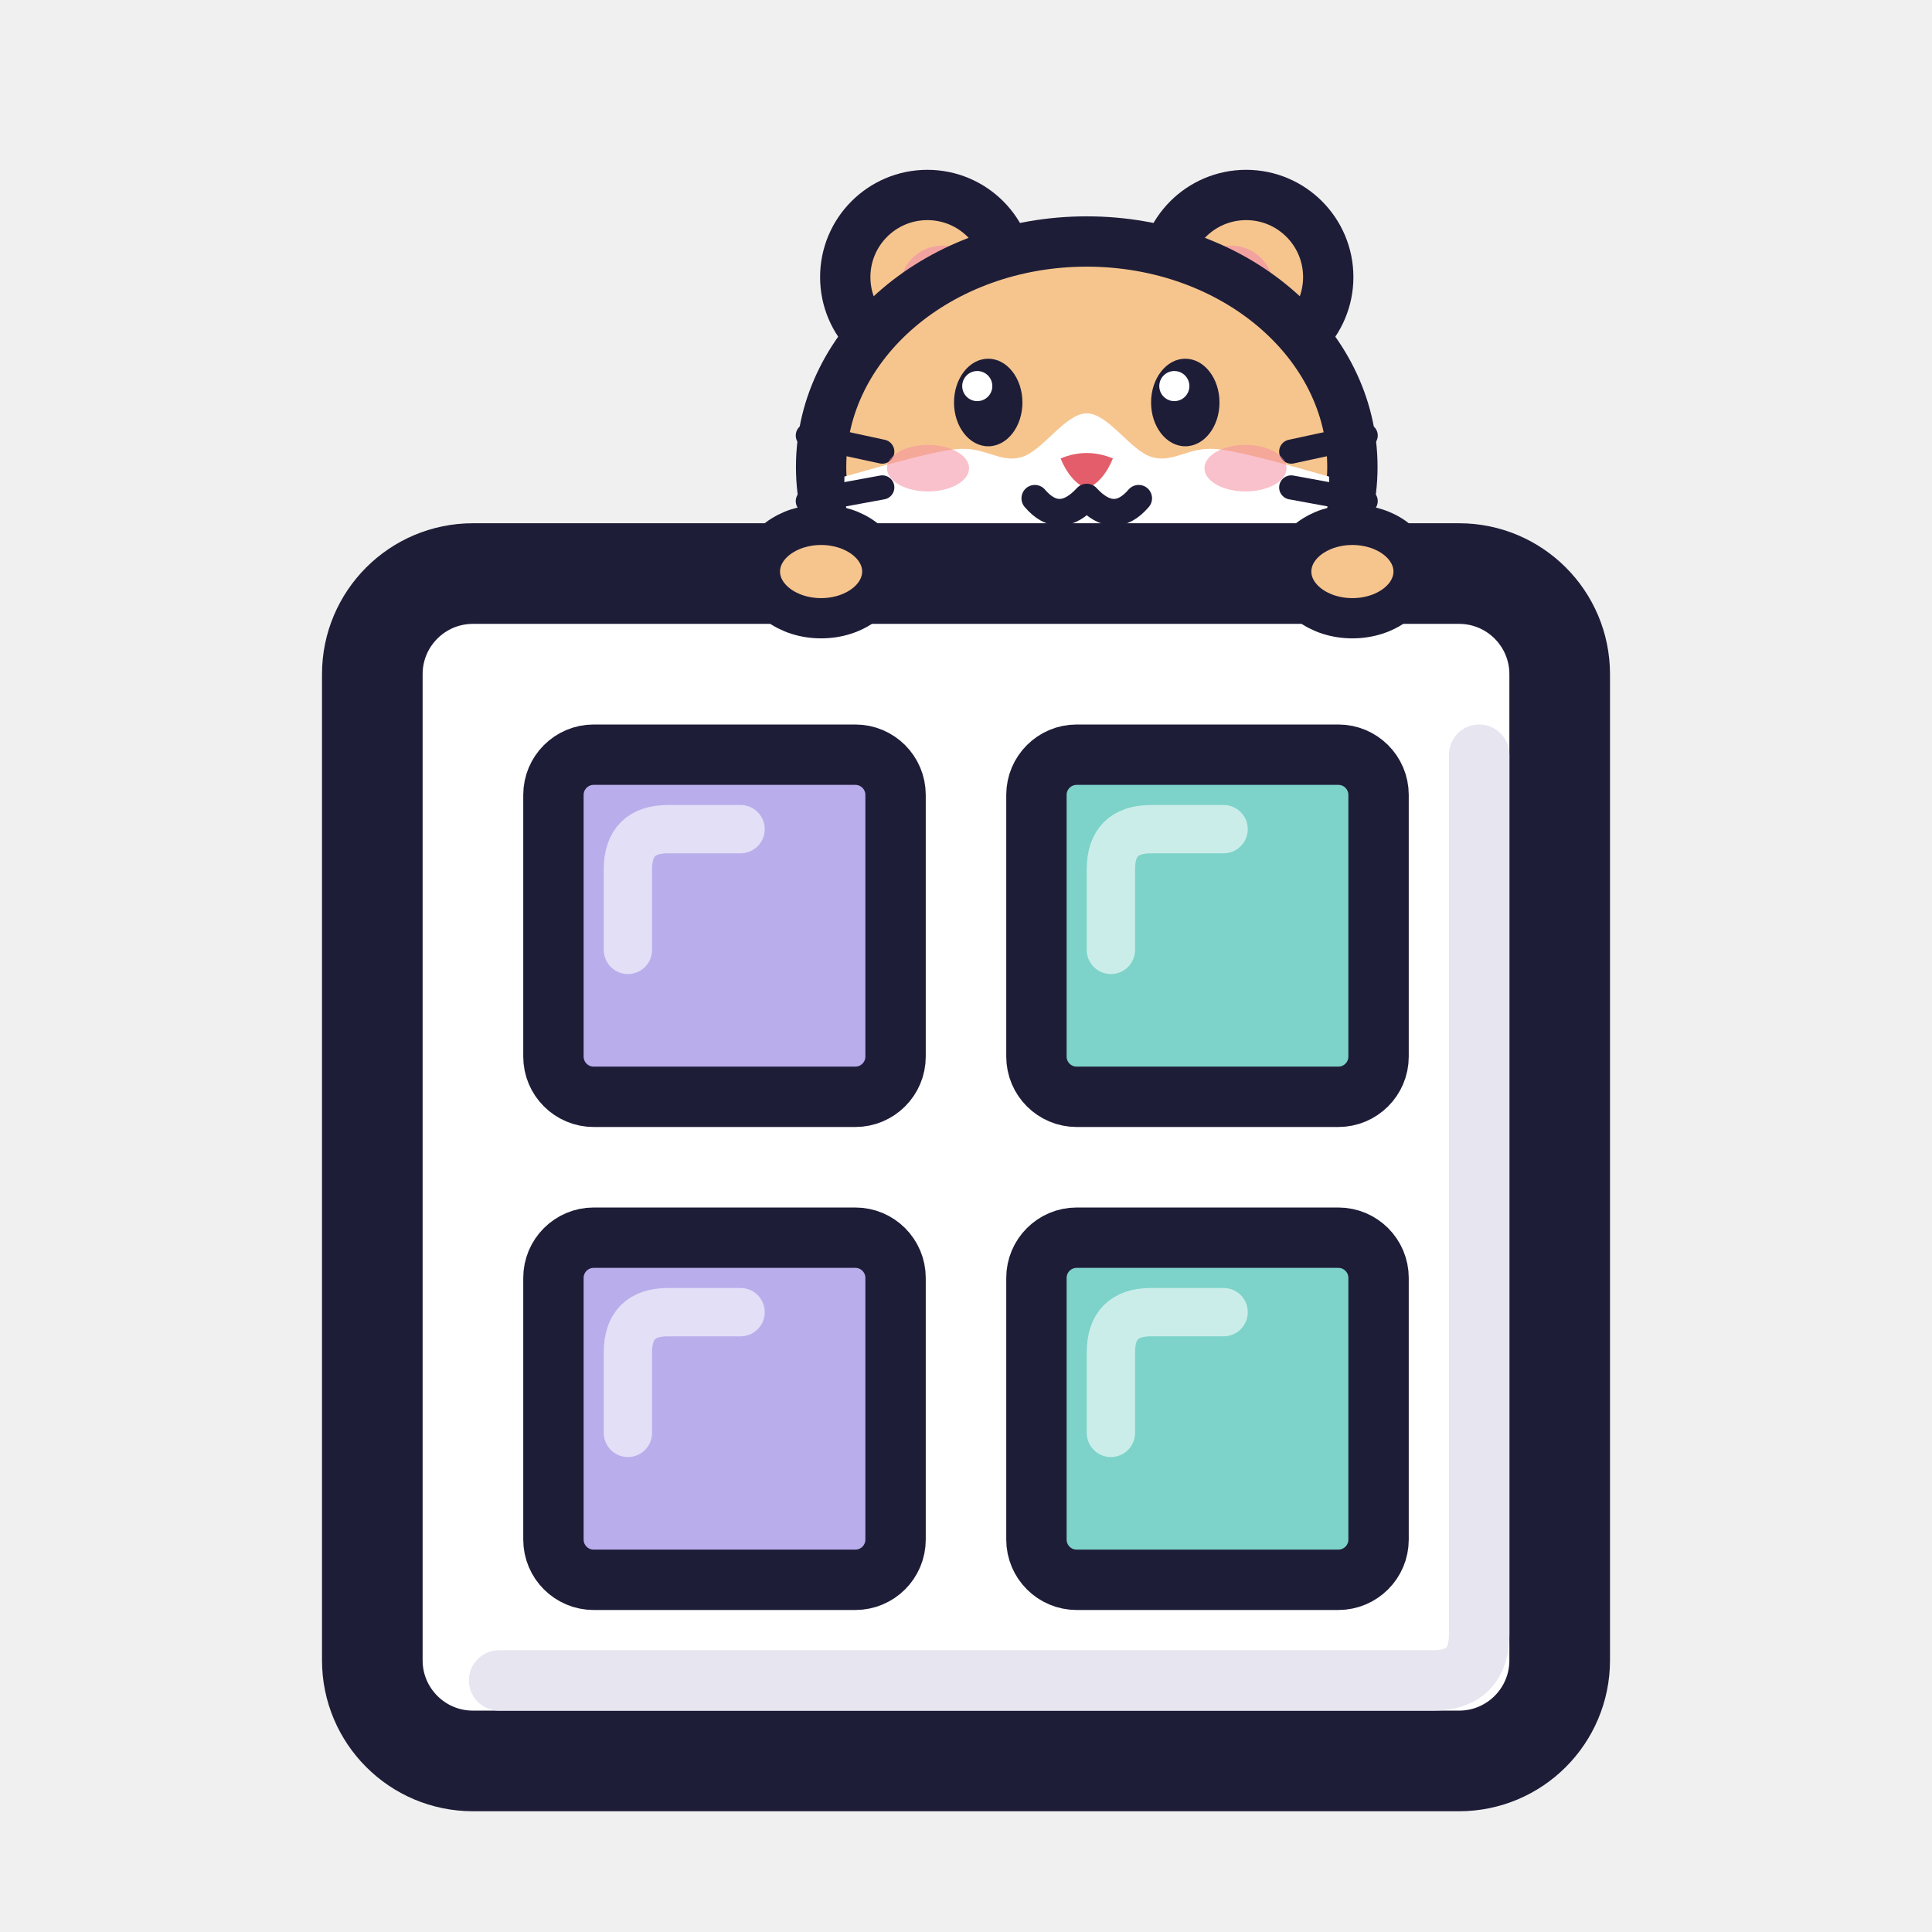
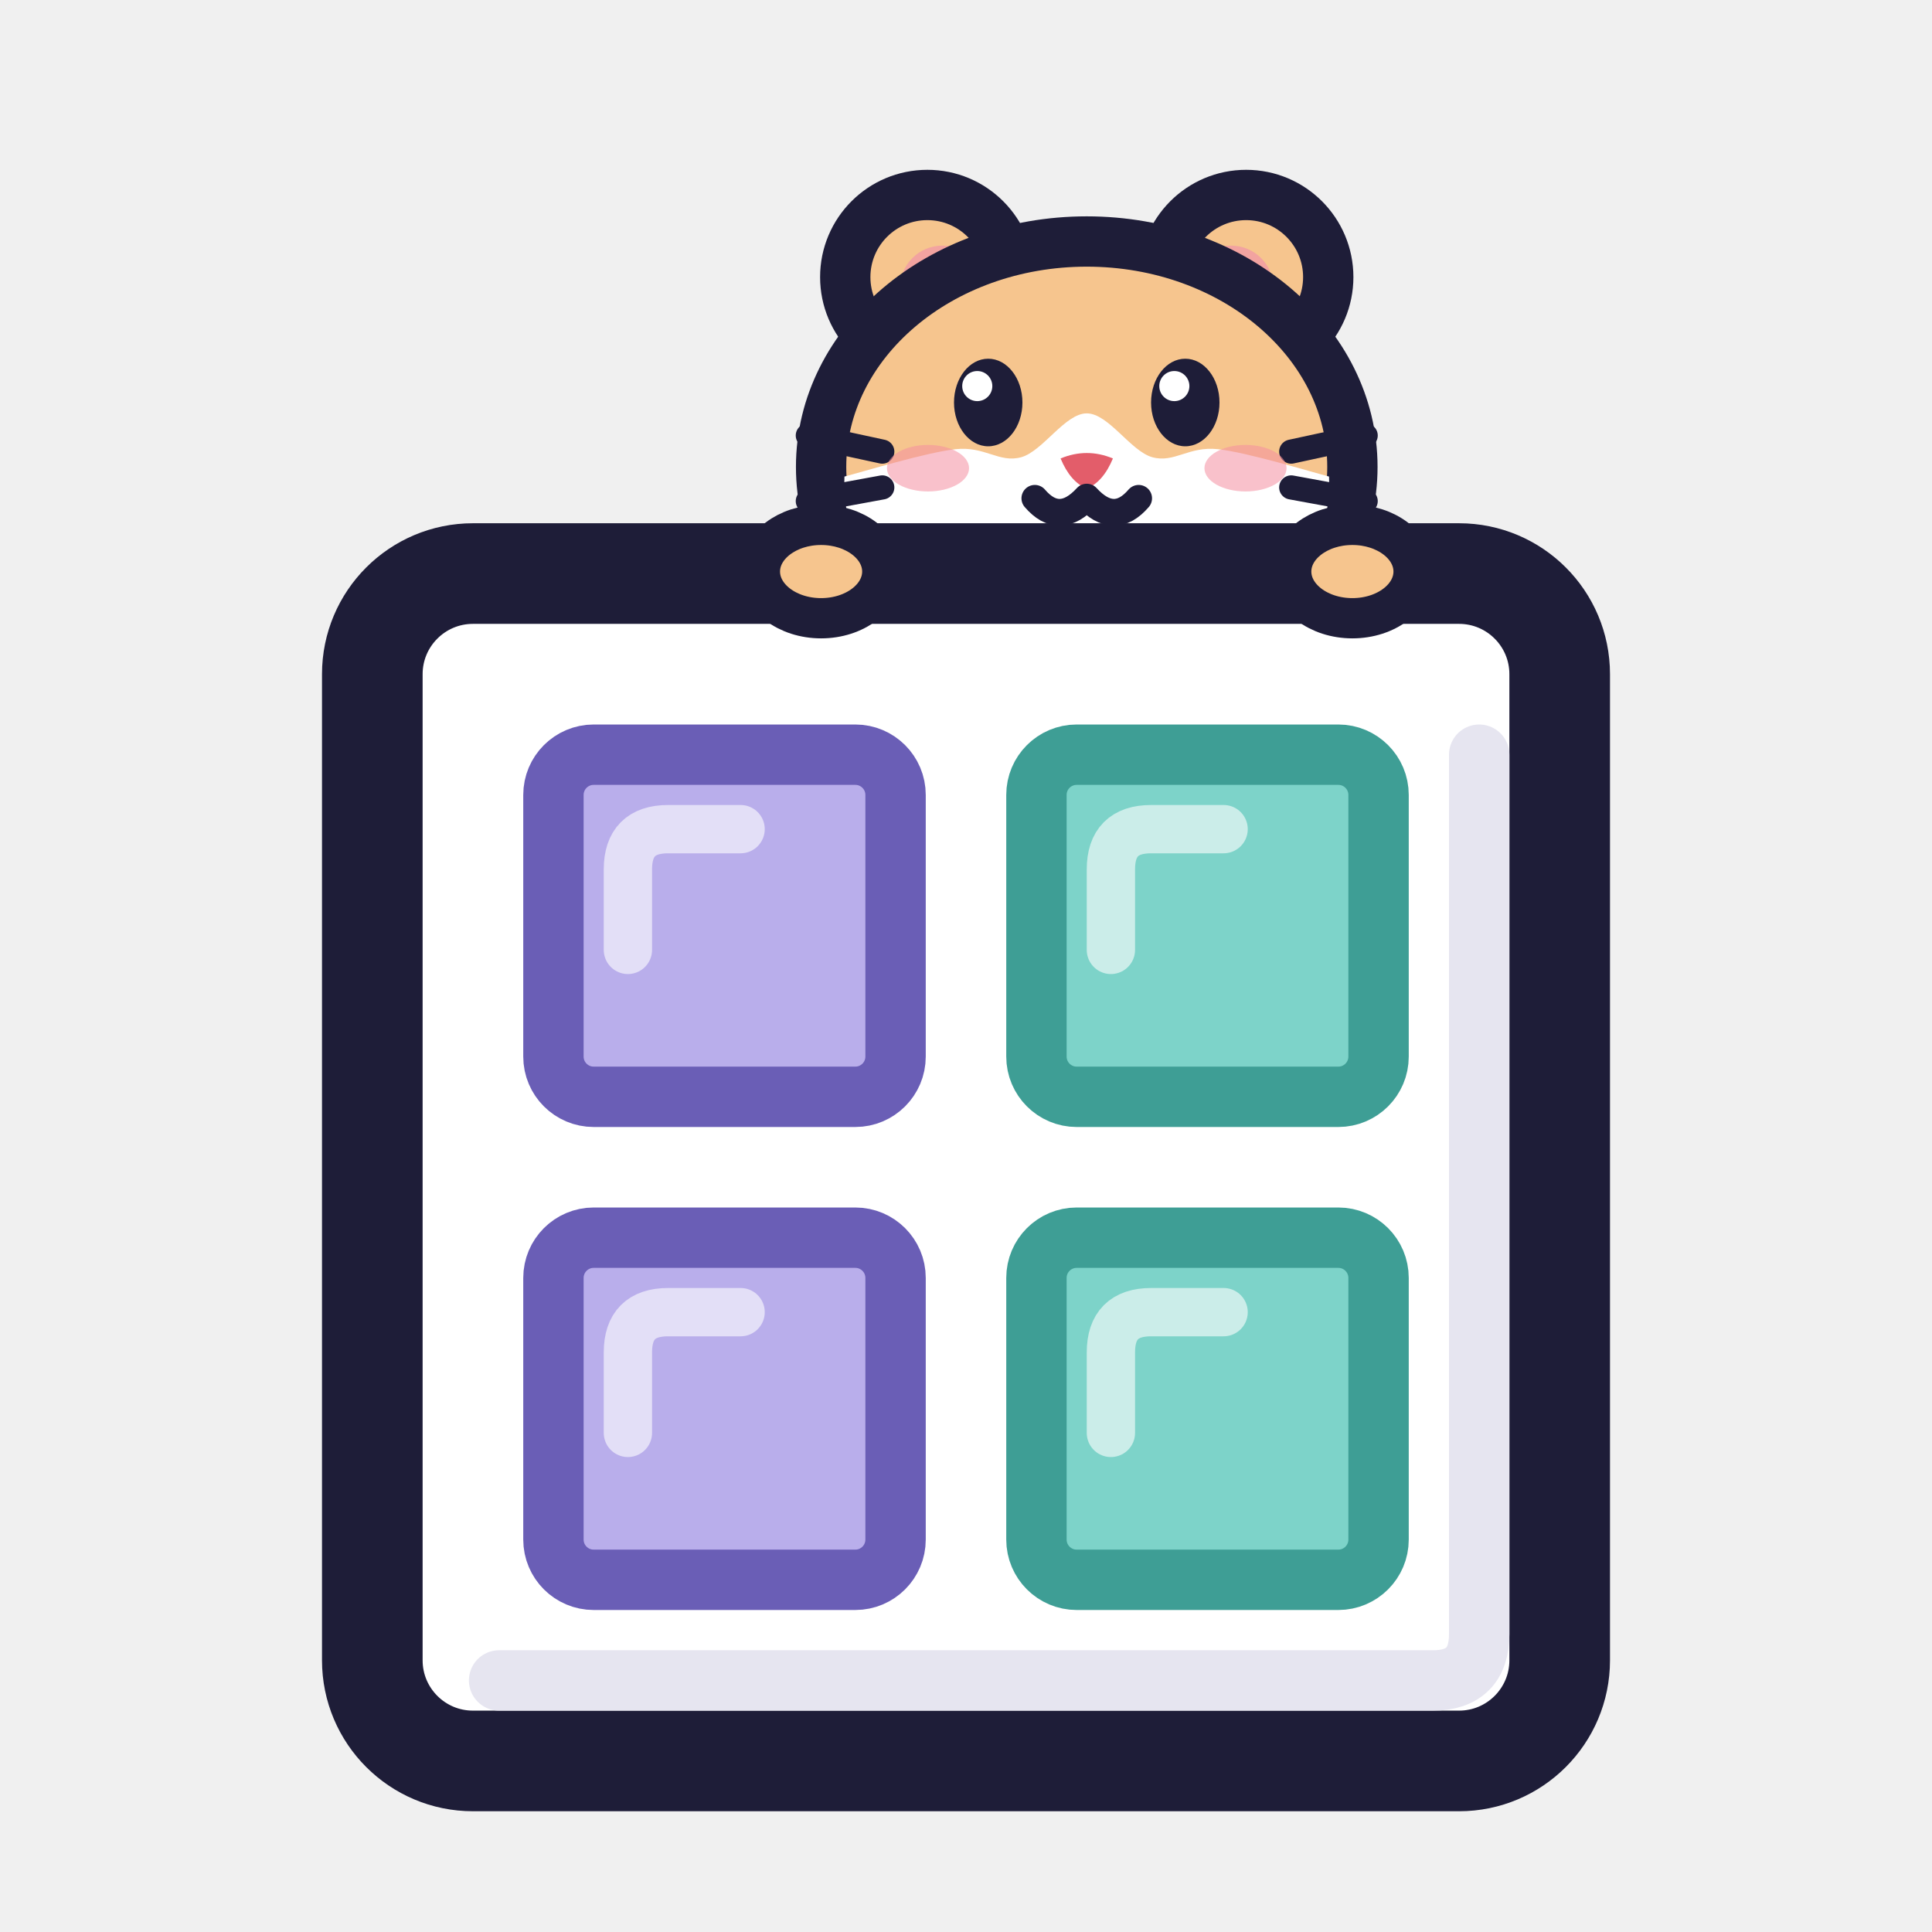
<svg xmlns="http://www.w3.org/2000/svg" width="48" height="48" viewBox="0 0 48 48">
  <g id="hamster">
    <circle id="hm_ear0" cx="23.04" cy="6.884" r="2.04" fill="#F6C58E" stroke="#1E1D38" stroke-width="1.25" />
    <circle id="hm_ear0_in" cx="23.414" cy="7.156" r="1.054" fill="#F2A3A0" />
    <circle id="hm_ear1" cx="30.96" cy="6.884" r="2.04" fill="#F6C58E" stroke="#1E1D38" stroke-width="1.25" />
    <circle id="hm_ear1_in" cx="30.586" cy="7.156" r="1.054" fill="#F2A3A0" />
    <ellipse id="hm_head" cx="27" cy="11.6" rx="6.6" ry="5.6" fill="#F6C58E" stroke="#1E1D38" stroke-width="1.25" />
    <path id="hm_muzzle" d="M20.98 11.84C21.44 11.72 23.01 11.24 23.74 11.16C24.47 11.08 24.82 11.51 25.37 11.36C25.91 11.21 26.46 10.27 27 10.27C27.54 10.27 28.09 11.21 28.63 11.36C29.18 11.51 29.53 11.08 30.26 11.16C30.99 11.24 32.56 11.72 33.02 11.84Q33.14 15.69 27 16.81Q20.86 15.69 20.98 11.84Z" fill="#FFFFFF" />
    <ellipse id="hm_eye0" cx="24.552" cy="10" rx="0.85" ry="1.088" fill="#1E1D38" />
    <circle id="hm_eye0_hl" cx="24.28" cy="9.592" r="0.374" fill="#FFFFFF" />
    <ellipse id="hm_eye1" cx="29.448" cy="10" rx="0.85" ry="1.088" fill="#1E1D38" />
    <circle id="hm_eye1_hl" cx="29.176" cy="9.592" r="0.374" fill="#FFFFFF" />
    <path id="hm_nose" d="M26.35 11.39Q27 11.12 27.65 11.39Q27.41 11.97 27 12.14Q26.59 11.97 26.35 11.39Z" fill="#E35D6A" />
    <path id="hm_mouth" d="M25.71 12.38Q26.32 13.09 27 12.35Q27.68 13.09 28.29 12.38" fill="none" stroke="#1E1D38" stroke-width="0.664" stroke-linecap="round" stroke-linejoin="round" />
    <path id="hm_whisker_l0" d="M21.92 11.22L20.07 10.82" fill="none" stroke="#1E1D38" stroke-width="0.6" stroke-linecap="round" />
    <path id="hm_whisker_r0" d="M32.08 11.22L33.93 10.82" fill="none" stroke="#1E1D38" stroke-width="0.6" stroke-linecap="round" />
    <path id="hm_whisker_l1" d="M21.92 12.11L20.07 12.45" fill="none" stroke="#1E1D38" stroke-width="0.6" stroke-linecap="round" />
    <path id="hm_whisker_r1" d="M32.08 12.11L33.93 12.45" fill="none" stroke="#1E1D38" stroke-width="0.6" stroke-linecap="round" />
    <ellipse id="hm_blush0" cx="23.056" cy="11.632" rx="1.02" ry="0.578" fill="#F48FA0" fill-opacity="0.55" />
    <ellipse id="hm_blush1" cx="30.944" cy="11.632" rx="1.02" ry="0.578" fill="#F48FA0" fill-opacity="0.55" />
  </g>
  <g id="object">
    <path id="frame" d="M9.25 16.75A2.5 2.5 0 0 1 11.75 14.25L36.25 14.25A2.5 2.5 0 0 1 38.75 16.75L38.75 41.25A2.5 2.5 0 0 1 36.25 43.75L11.75 43.75A2.5 2.5 0 0 1 9.25 41.25Z" fill="#FFFFFF" stroke="#1E1D38" stroke-width="2.5" stroke-linejoin="round" />
-     <path id="tile0" d="M13.75 19.75A1 1 0 0 1 14.75 18.75L21.25 18.75A1 1 0 0 1 22.25 19.75L22.25 26.25A1 1 0 0 1 21.25 27.25L14.75 27.25A1 1 0 0 1 13.75 26.25Z" fill="#B9AEEB" stroke="#1E1D38" stroke-width="1.5" stroke-linejoin="round" />
-     <path id="tile1" d="M25.75 19.75A1 1 0 0 1 26.75 18.75L33.25 18.75A1 1 0 0 1 34.25 19.75L34.25 26.25A1 1 0 0 1 33.25 27.25L26.75 27.25A1 1 0 0 1 25.75 26.25Z" fill="#7DD3C9" stroke="#1E1D38" stroke-width="1.5" stroke-linejoin="round" />
-     <path id="tile2" d="M13.75 31.75A1 1 0 0 1 14.75 30.75L21.25 30.75A1 1 0 0 1 22.25 31.75L22.25 38.25A1 1 0 0 1 21.25 39.25L14.75 39.25A1 1 0 0 1 13.75 38.25Z" fill="#B9AEEB" stroke="#1E1D38" stroke-width="1.5" stroke-linejoin="round" />
-     <path id="tile3" d="M25.75 31.75A1 1 0 0 1 26.75 30.75L33.25 30.75A1 1 0 0 1 34.25 31.75L34.25 38.25A1 1 0 0 1 33.25 39.25L26.75 39.25A1 1 0 0 1 25.75 38.25Z" fill="#7DD3C9" stroke="#1E1D38" stroke-width="1.5" stroke-linejoin="round" />
+     <path id="tile0" d="M13.75 19.75A1 1 0 0 1 14.75 18.75L21.25 18.75A1 1 0 0 1 22.25 19.75L22.25 26.25A1 1 0 0 1 21.25 27.25L14.75 27.25A1 1 0 0 1 13.75 26.25Z" fill="#B9AEEB" stroke="#6A5EB6" stroke-width="1.5" stroke-linejoin="round" />
+     <path id="tile1" d="M25.75 19.75A1 1 0 0 1 26.75 18.75L33.25 18.75A1 1 0 0 1 34.25 19.75L34.25 26.25A1 1 0 0 1 33.25 27.25L26.75 27.25A1 1 0 0 1 25.75 26.25Z" fill="#7DD3C9" stroke="#3E9E95" stroke-width="1.5" stroke-linejoin="round" />
+     <path id="tile2" d="M13.75 31.75A1 1 0 0 1 14.75 30.75L21.25 30.75A1 1 0 0 1 22.25 31.75L22.25 38.25A1 1 0 0 1 21.25 39.25L14.75 39.25A1 1 0 0 1 13.75 38.25Z" fill="#B9AEEB" stroke="#6A5EB6" stroke-width="1.5" stroke-linejoin="round" />
+     <path id="tile3" d="M25.75 31.75A1 1 0 0 1 26.75 30.75L33.25 30.75A1 1 0 0 1 34.25 31.75L34.25 38.25A1 1 0 0 1 33.25 39.25L26.75 39.25A1 1 0 0 1 25.75 38.25Z" fill="#7DD3C9" stroke="#3E9E95" stroke-width="1.5" stroke-linejoin="round" />
  </g>
  <g id="object_fx">
    <path id="frame_shade" d="M36.75 18.75V40.6Q36.75 41.75 35.6 41.75H12.4" fill="none" stroke="#E6E5F0" stroke-width="1.5" stroke-linecap="round" />
  </g>
  <g id="front">
    <ellipse id="hm_paw0" cx="20.4" cy="14.2" rx="1.52" ry="1.16" fill="#F6C58E" stroke="#1E1D38" stroke-width="1" />
    <ellipse id="hm_paw1" cx="33.6" cy="14.2" rx="1.52" ry="1.16" fill="#F6C58E" stroke="#1E1D38" stroke-width="1" />
  </g>
  <g id="glint">
    <path id="tile_gloss" d="M15.6 23.6V21.6Q15.6 20.6 16.6 20.6H18.4M27.6 23.6V21.6Q27.6 20.6 28.6 20.6H30.4M15.6 35.6V33.6Q15.6 32.6 16.6 32.6H18.4M27.6 35.6V33.6Q27.6 32.6 28.6 32.6H30.4" fill="none" stroke="#FFFFFF" stroke-width="1.2" stroke-opacity="0.6" stroke-linecap="round" stroke-linejoin="round" />
  </g>
</svg>
